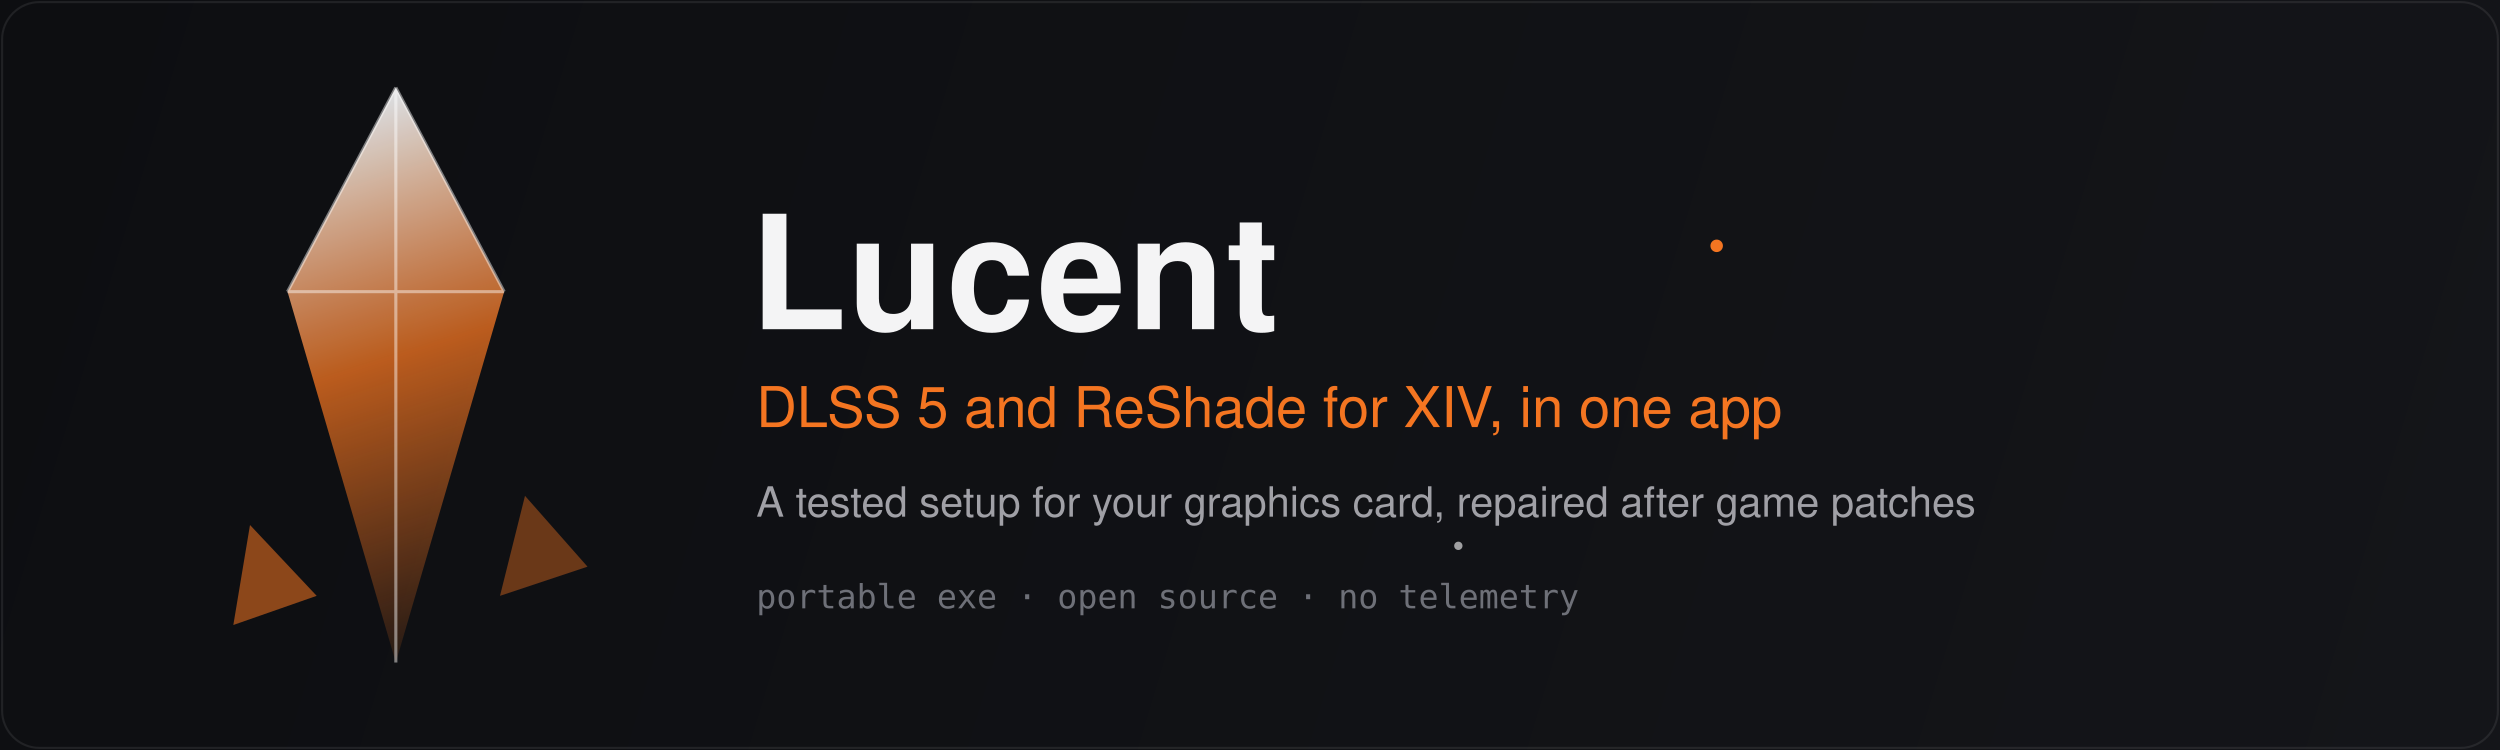
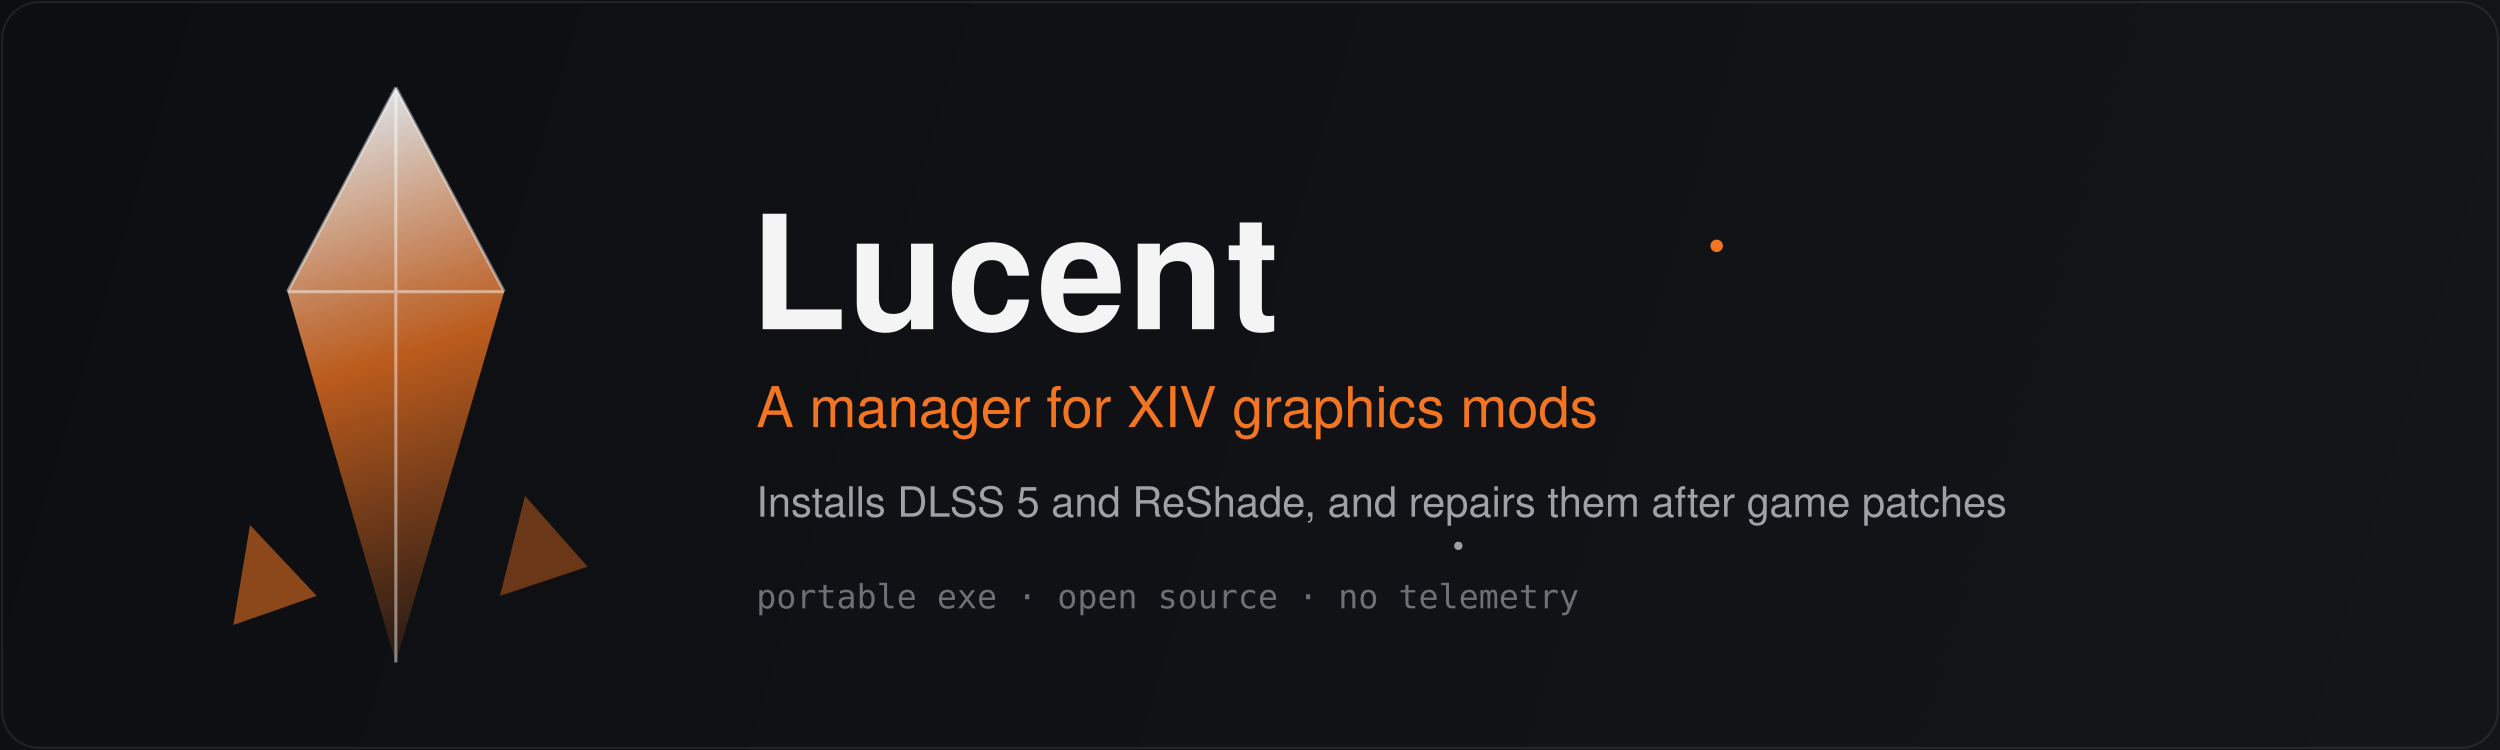
- <svg xmlns="http://www.w3.org/2000/svg" viewBox="0 0 1200 360" role="img" aria-label="Lucent — DLSS 5 and ReShade for XIV, in one app">
+ <svg xmlns="http://www.w3.org/2000/svg" viewBox="0 0 1200 360" role="img" aria-label="Lucent, a manager for XIV graphics mods">
  <defs>
    <linearGradient id="bg" x1="0" y1="0" x2="1200" y2="360" gradientUnits="userSpaceOnUse">
      <stop stop-color="#0d0e11" />
      <stop offset="1" stop-color="#141519" />
    </linearGradient>
    <linearGradient id="glass" x1="150" y1="60" x2="230" y2="310" gradientUnits="userSpaceOnUse">
      <stop stop-color="#ffffff" stop-opacity=".85" />
      <stop offset=".45" stop-color="#f47521" stop-opacity=".75" />
      <stop offset="1" stop-color="#f47521" stop-opacity=".08" />
    </linearGradient>
  </defs>
  <rect width="1200" height="360" fill="url(#bg)" />
  <rect x="1" y="1" width="1198" height="358" rx="18" fill="none" stroke="#ffffff" stroke-opacity=".08" />
  <polygon points="190,42 242,140 190,318 138,140" fill="url(#glass)" />
  <path d="M190 42 L190 318 M138 140 L242 140 M190 42 L138 140 M190 42 L242 140" stroke="#ffffff" stroke-opacity=".45" stroke-width="1.5" fill="none" />
  <polygon points="120,252 152,286 112,300" fill="#f47521" fill-opacity=".55" />
  <polygon points="252,238 282,272 240,286" fill="#f47521" fill-opacity=".4" />
  <circle cx="824" cy="118" r="3" fill="#f47521" />
  <circle cx="700" cy="262" r="2" fill="#ffffff" fill-opacity=".6" />
  <text x="360" y="158" font-family="Segoe UI, Helvetica, Arial, sans-serif" font-size="76" font-weight="600" fill="#f4f4f5" letter-spacing="1">Lucent</text>
-   <text x="363" y="205" font-family="Segoe UI, Helvetica, Arial, sans-serif" font-size="27" fill="#f47521">DLSS 5 and ReShade for XIV, in one app</text>
-   <text x="363" y="248" font-family="Segoe UI, Helvetica, Arial, sans-serif" font-size="20" fill="#a0a0a6">A tested setup for your graphics card, repaired after game patches</text>
+   <text x="363" y="205" font-family="Segoe UI, Helvetica, Arial, sans-serif" font-size="27" fill="#f47521">A manager for XIV graphics mods</text>
+   <text x="363" y="248" font-family="Segoe UI, Helvetica, Arial, sans-serif" font-size="20" fill="#a0a0a6">Installs DLSS 5 and ReShade, and repairs them after game patches</text>
  <text x="363" y="292" font-family="Consolas, monospace" font-size="16" fill="#6e7078">portable exe · open source · no telemetry</text>
</svg>
